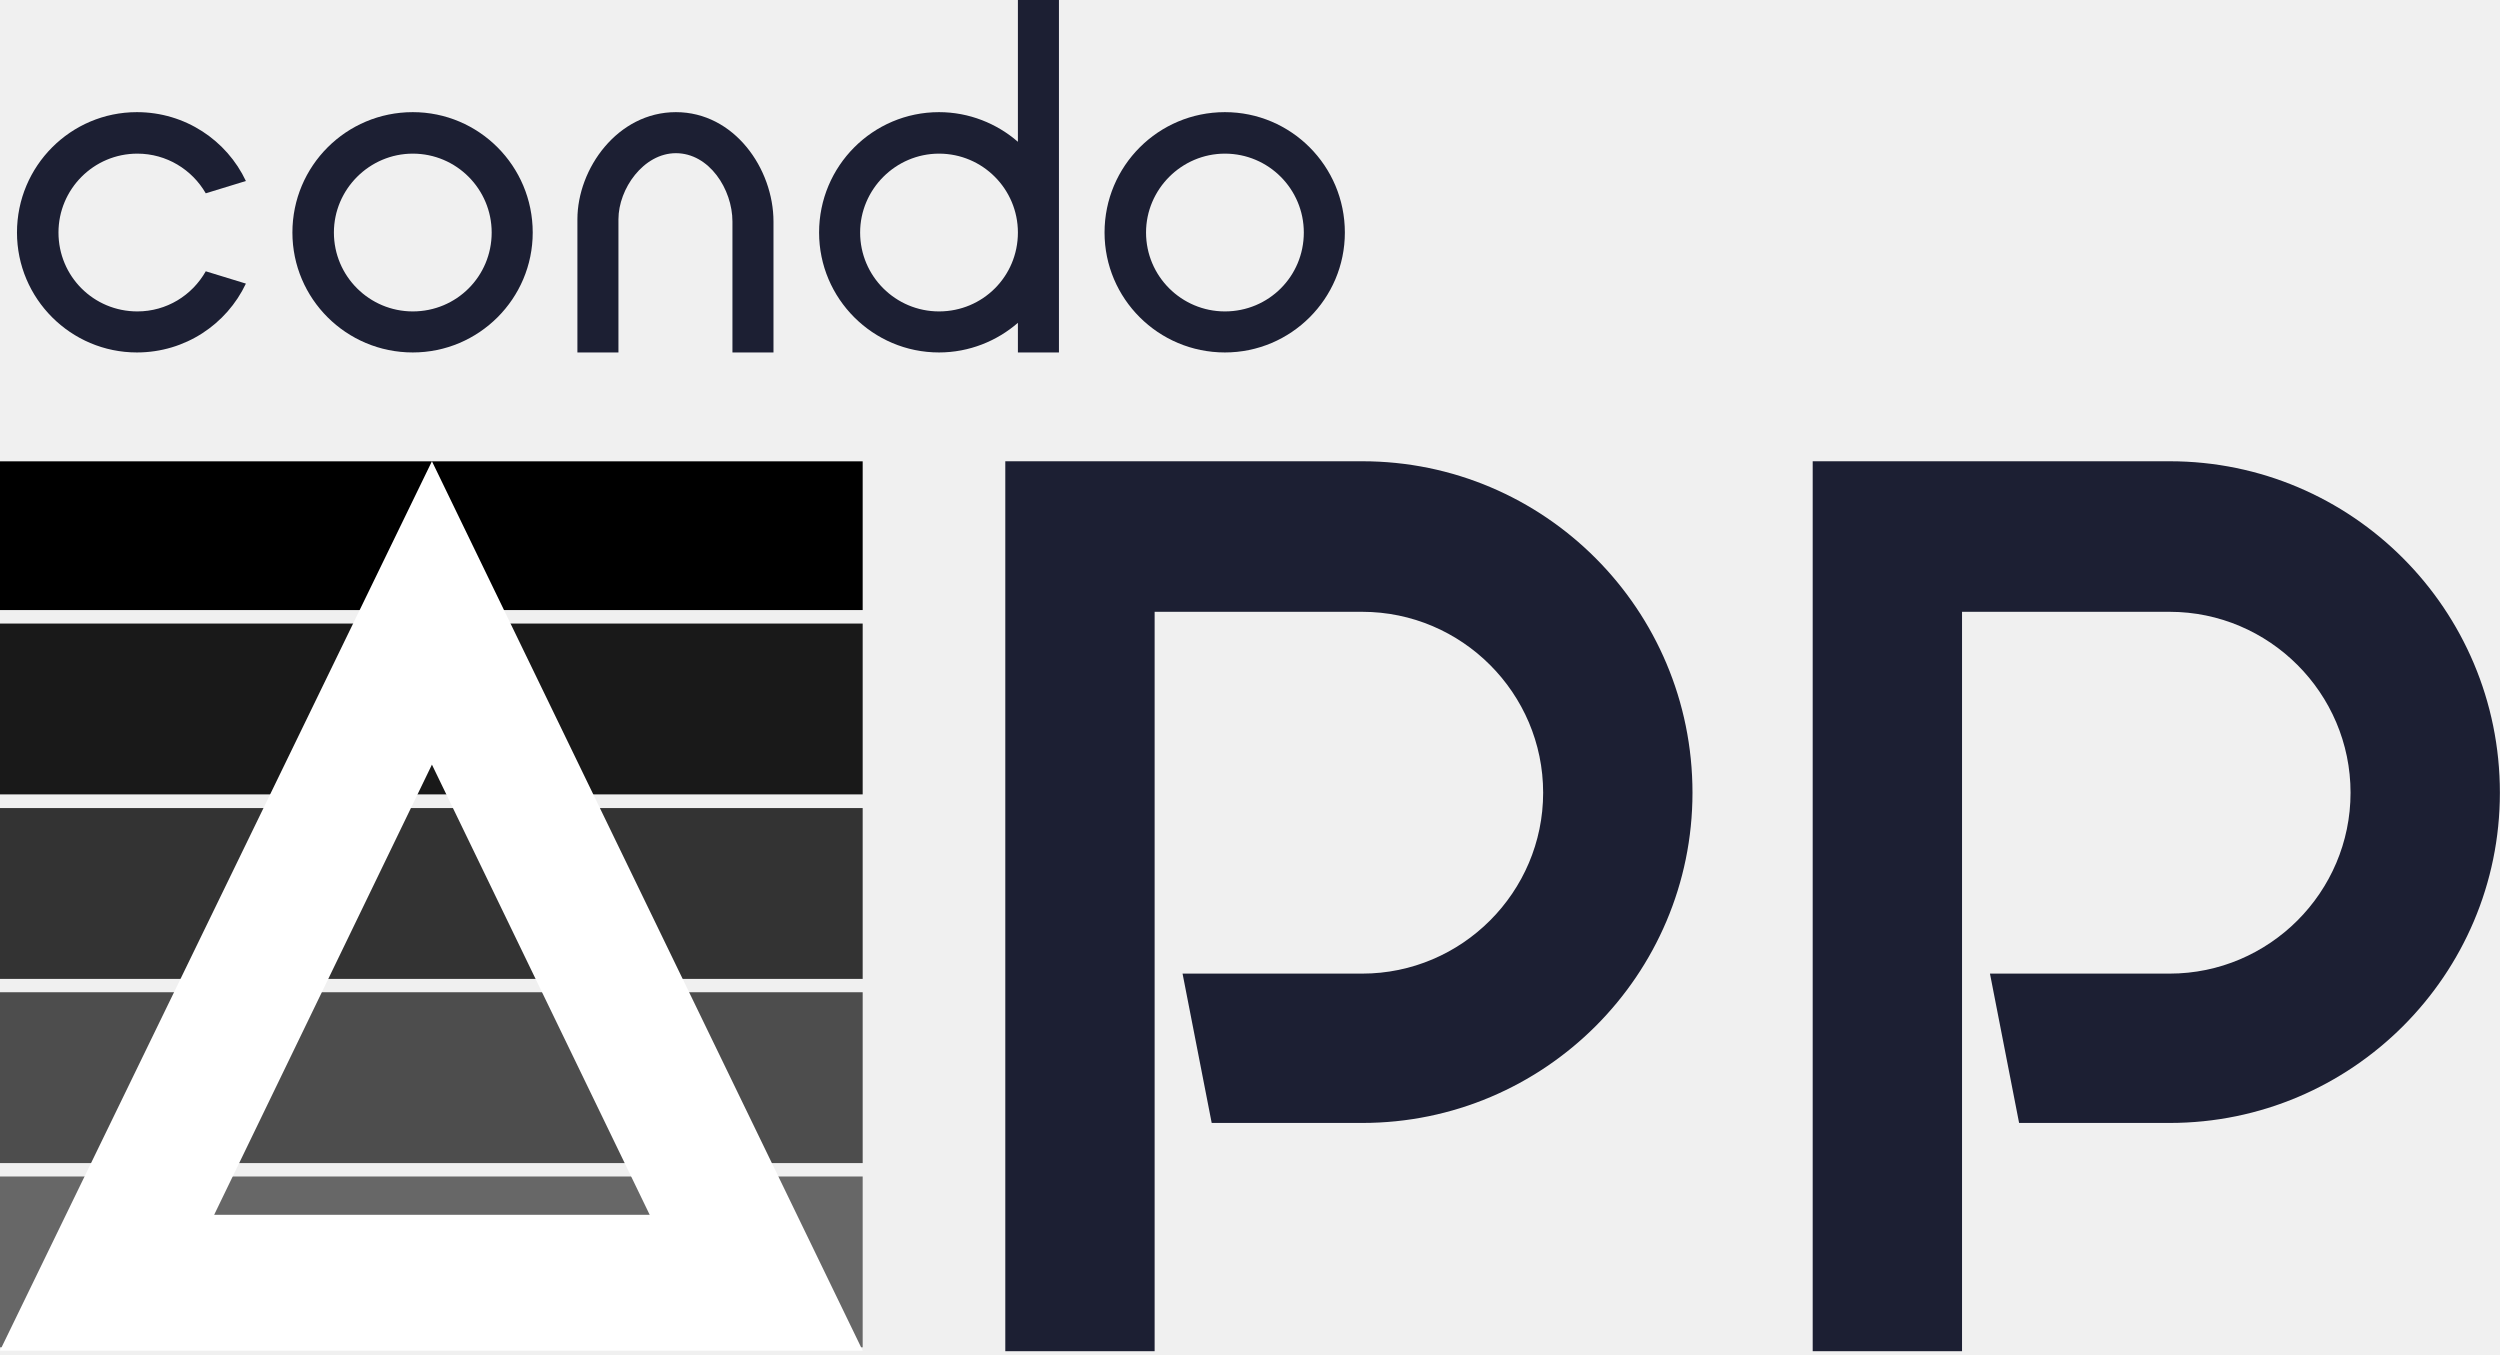
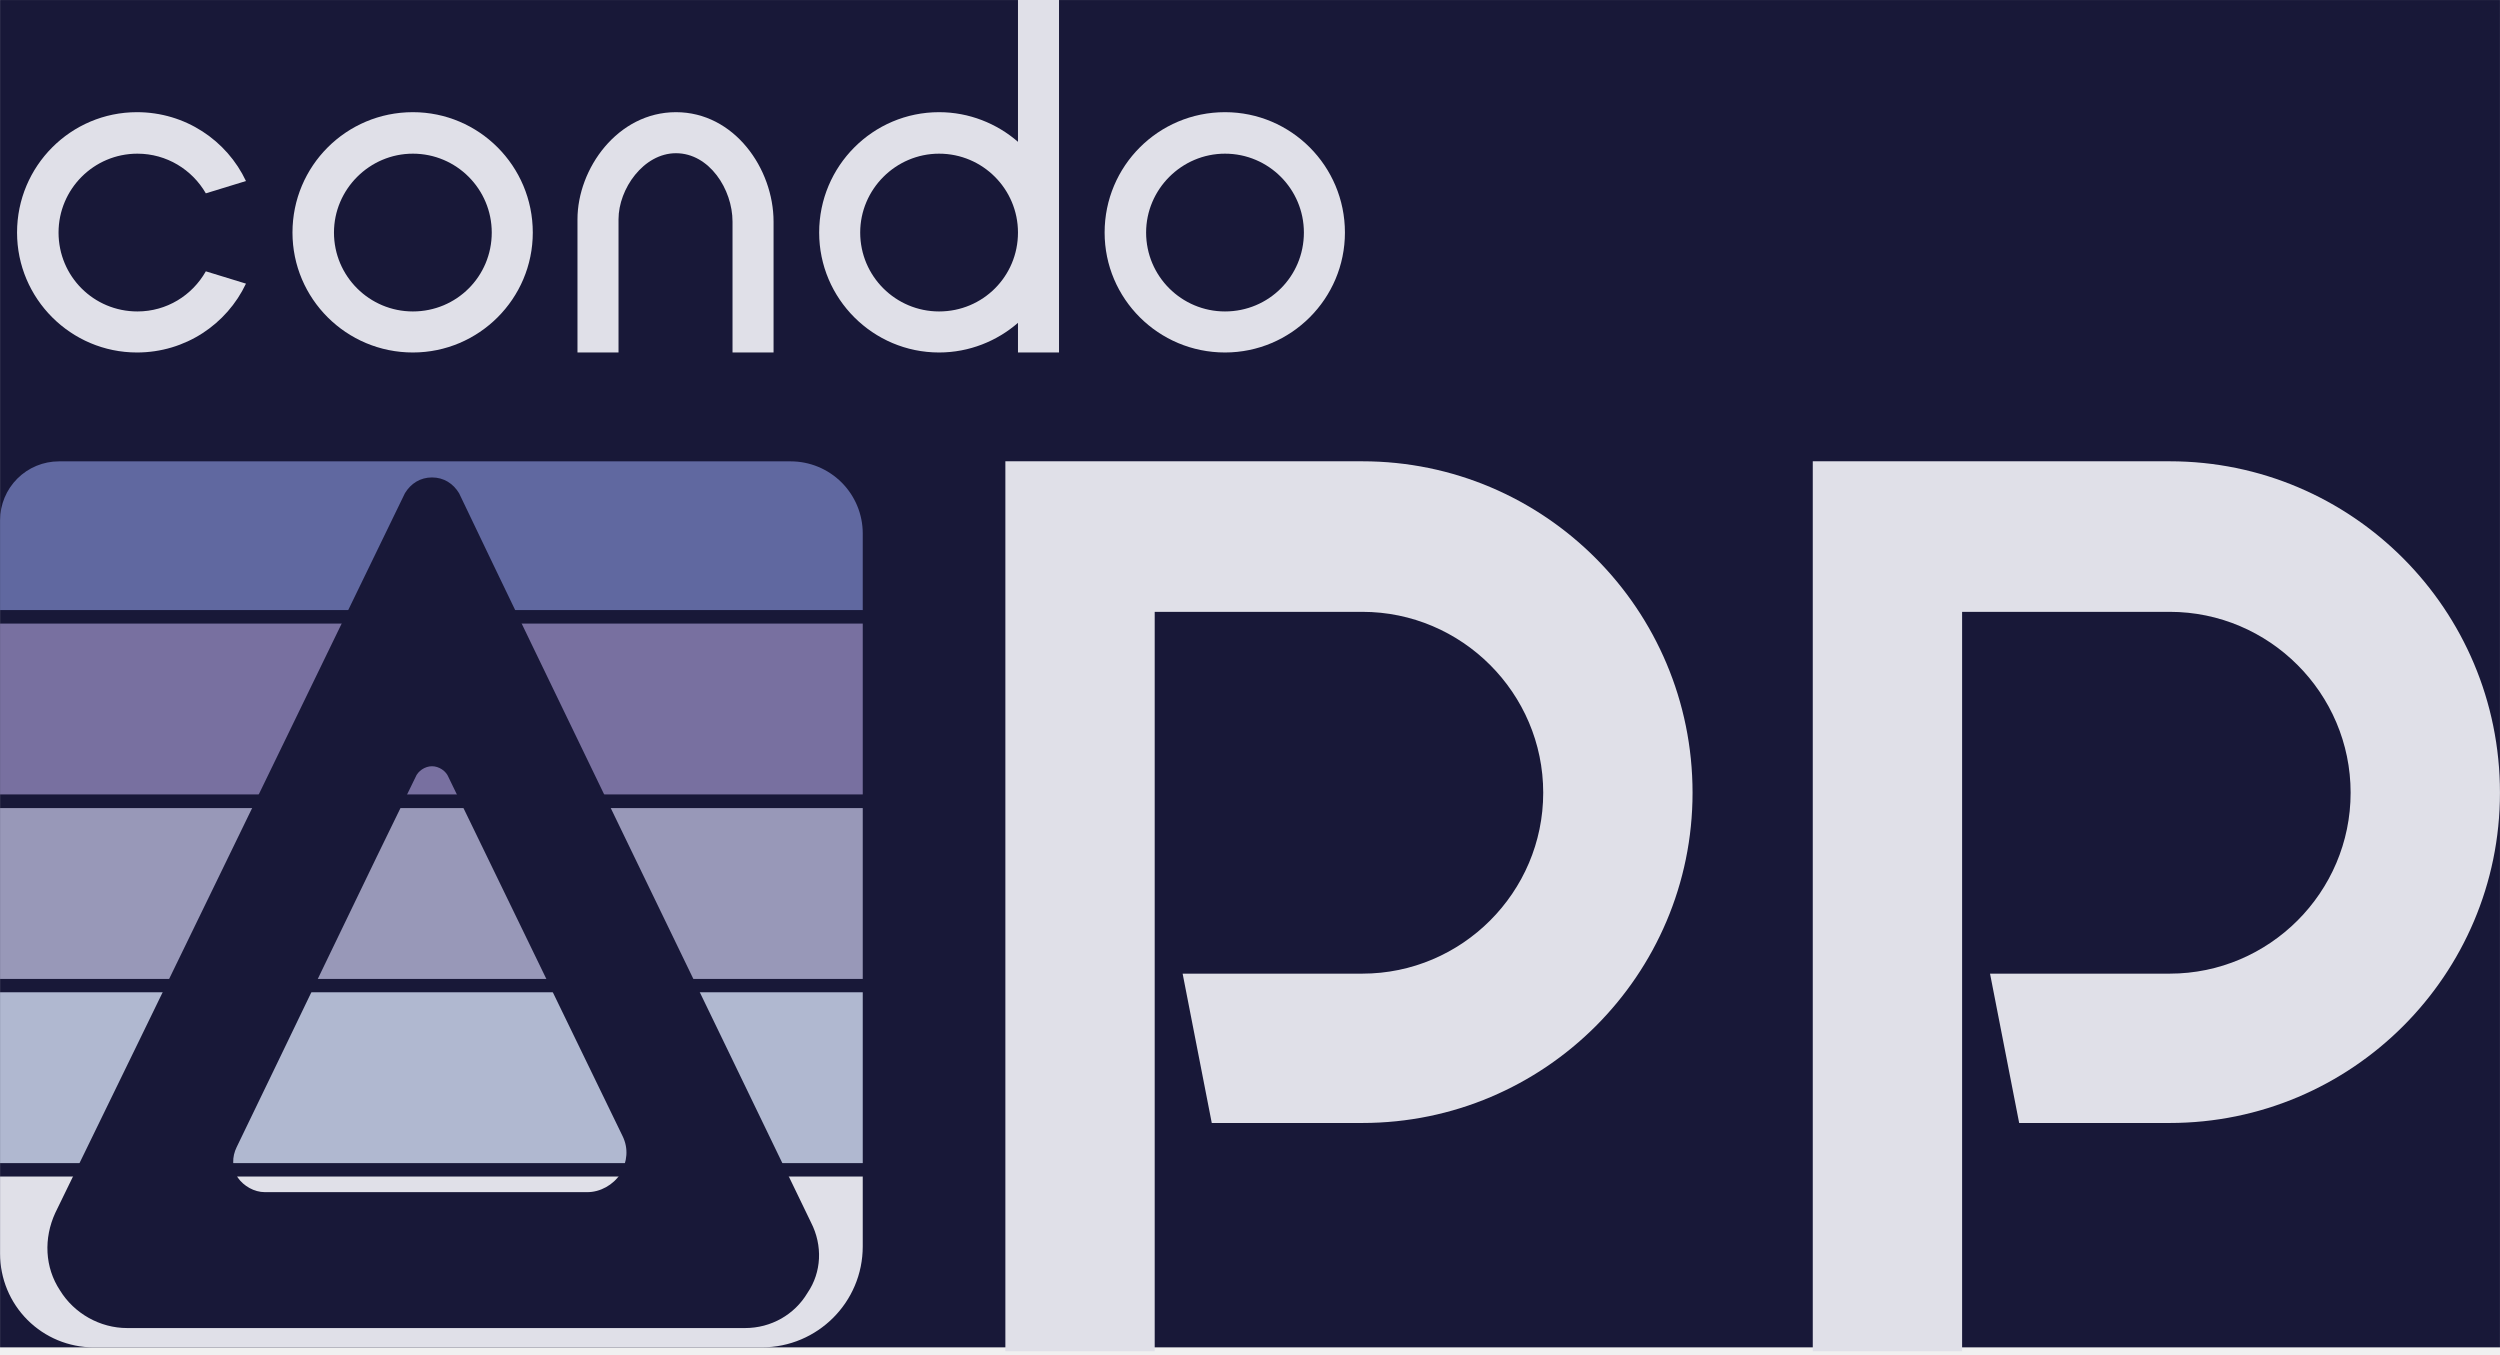
<svg xmlns="http://www.w3.org/2000/svg" width="100%" height="100%" viewBox="0 0 441 239" version="1.1" xml:space="preserve" style="fill-rule:evenodd;clip-rule:evenodd;stroke-linejoin:round;stroke-miterlimit:2;">
-   <g transform="matrix(1,0,0,1,-957,-396.9)">
-     <g id="Logo">
-       <g transform="matrix(0.332748,0,0,0.332748,726.211,313.524)">
-         <g transform="matrix(241.74,0,0,241.74,690.5,437.417)">
-           <path d="M0.464,-0.178C0.434,-0.125 0.378,-0.09 0.314,-0.09C0.218,-0.09 0.141,-0.167 0.141,-0.263C0.141,-0.358 0.218,-0.436 0.314,-0.436C0.378,-0.436 0.434,-0.401 0.464,-0.349L0.552,-0.376C0.51,-0.465 0.419,-0.527 0.313,-0.527C0.168,-0.527 0.05,-0.409 0.05,-0.263C0.05,-0.118 0.168,-0 0.313,-0C0.419,-0 0.51,-0.062 0.552,-0.151L0.464,-0.178Z" style="fill:rgb(28,31,51);fill-rule:nonzero;" />
+   <g transform="matrix(1,0,0,1,0.0126483,0.00532976)">
+     <g id="Layer1">
+       <rect x="0" y="0" width="440.98" height="237.669" style="fill:rgb(24,24,56);" />
+     </g>
+     <g transform="matrix(1,0,0,1,-957,-396.9)">
+       <g id="Logo">
+         <g transform="matrix(0.332748,0,0,0.332748,726.211,313.524)">
+           <g transform="matrix(241.74,0,0,241.74,690.5,437.417)">
+             <path d="M0.464,-0.178C0.434,-0.125 0.378,-0.09 0.314,-0.09C0.218,-0.09 0.141,-0.167 0.141,-0.263C0.141,-0.358 0.218,-0.436 0.314,-0.436C0.378,-0.436 0.434,-0.401 0.464,-0.349L0.552,-0.376C0.51,-0.465 0.419,-0.527 0.313,-0.527C0.168,-0.527 0.05,-0.409 0.05,-0.263C0.05,-0.118 0.168,-0 0.313,-0C0.419,-0 0.51,-0.062 0.552,-0.151L0.464,-0.178Z" style="fill:rgb(224,224,232);fill-rule:nonzero;" />
+           </g>
+           <g transform="matrix(241.74,0,0,241.74,836.269,437.417)">
+             <path d="M0.315,-0.527C0.169,-0.527 0.051,-0.409 0.051,-0.263C0.051,-0.118 0.169,-0 0.315,-0C0.46,-0 0.578,-0.118 0.578,-0.263C0.578,-0.409 0.46,-0.527 0.315,-0.527ZM0.488,-0.263C0.488,-0.167 0.411,-0.09 0.315,-0.09C0.22,-0.09 0.142,-0.167 0.142,-0.263C0.142,-0.358 0.22,-0.436 0.315,-0.436C0.411,-0.436 0.488,-0.358 0.488,-0.263Z" style="fill:rgb(224,224,232);fill-rule:nonzero;" />
+           </g>
+           <g transform="matrix(241.74,0,0,241.74,987.357,437.417)">
+             <path d="M0.481,-0L0.481,-0.287C0.481,-0.403 0.395,-0.527 0.267,-0.527C0.139,-0.527 0.051,-0.403 0.051,-0.292L0.051,-0L0.141,-0L0.141,-0.292C0.141,-0.359 0.196,-0.437 0.267,-0.437C0.34,-0.437 0.391,-0.358 0.391,-0.287L0.391,-0L0.481,-0Z" style="fill:rgb(224,224,232);fill-rule:nonzero;" />
+           </g>
+           <g transform="matrix(241.74,0,0,241.74,1115.48,437.417)">
+             <path d="M0.487,-0.773L0.487,-0.462C0.441,-0.502 0.38,-0.527 0.314,-0.527C0.169,-0.527 0.051,-0.409 0.051,-0.263C0.051,-0.118 0.169,-0 0.314,-0C0.38,-0 0.441,-0.025 0.487,-0.065L0.487,-0L0.577,-0L0.577,-0.773L0.487,-0.773ZM0.314,-0.09C0.219,-0.09 0.141,-0.167 0.141,-0.263C0.141,-0.358 0.219,-0.436 0.314,-0.436C0.41,-0.436 0.487,-0.358 0.487,-0.263C0.487,-0.167 0.41,-0.09 0.314,-0.09Z" style="fill:rgb(224,224,232);fill-rule:nonzero;" />
+           </g>
+           <g transform="matrix(241.74,0,0,241.74,1266.81,437.417)">
+             <path d="M0.315,-0.527C0.169,-0.527 0.051,-0.409 0.051,-0.263C0.051,-0.118 0.169,-0 0.315,-0C0.46,-0 0.578,-0.118 0.578,-0.263C0.578,-0.409 0.46,-0.527 0.315,-0.527ZM0.488,-0.263C0.488,-0.167 0.411,-0.09 0.315,-0.09C0.22,-0.09 0.142,-0.167 0.142,-0.263C0.142,-0.358 0.22,-0.436 0.315,-0.436C0.411,-0.436 0.488,-0.358 0.488,-0.263Z" style="fill:rgb(224,224,232);fill-rule:nonzero;" />
+           </g>
        </g>
-         <g transform="matrix(241.74,0,0,241.74,836.269,437.417)">
-           <path d="M0.315,-0.527C0.169,-0.527 0.051,-0.409 0.051,-0.263C0.051,-0.118 0.169,-0 0.315,-0C0.46,-0 0.578,-0.118 0.578,-0.263C0.578,-0.409 0.46,-0.527 0.315,-0.527ZM0.488,-0.263C0.488,-0.167 0.411,-0.09 0.315,-0.09C0.22,-0.09 0.142,-0.167 0.142,-0.263C0.142,-0.358 0.22,-0.436 0.315,-0.436C0.411,-0.436 0.488,-0.358 0.488,-0.263Z" style="fill:rgb(28,31,51);fill-rule:nonzero;" />
+         <g transform="matrix(0.962597,0,0,0.962597,199.318,0.0183466)">
+           <g transform="matrix(222.492,0,0,222.492,960,659.917)">
+             <path d="M0.345,-0.733L0.051,-0.733L0.051,-0L0.174,-0L0.174,-0.609L0.345,-0.609C0.427,-0.609 0.494,-0.542 0.494,-0.46C0.494,-0.378 0.427,-0.311 0.345,-0.311L0.197,-0.311L0.221,-0.188L0.345,-0.188C0.495,-0.188 0.617,-0.31 0.617,-0.46C0.617,-0.611 0.495,-0.733 0.345,-0.733Z" style="fill:rgb(224,224,232);fill-rule:nonzero;" />
+           </g>
+           <g transform="matrix(222.492,0,0,222.492,1107.96,659.917)">
+             <path d="M0.345,-0.733L0.051,-0.733L0.051,-0L0.174,-0L0.174,-0.609L0.345,-0.609C0.427,-0.609 0.494,-0.542 0.494,-0.46C0.494,-0.378 0.427,-0.311 0.345,-0.311L0.197,-0.311L0.221,-0.188L0.345,-0.188C0.495,-0.188 0.617,-0.31 0.617,-0.46C0.617,-0.611 0.495,-0.733 0.345,-0.733Z" style="fill:rgb(224,224,232);fill-rule:nonzero;" />
+           </g>
        </g>
-         <g transform="matrix(241.74,0,0,241.74,987.357,437.417)">
-           <path d="M0.481,-0L0.481,-0.287C0.481,-0.403 0.395,-0.527 0.267,-0.527C0.139,-0.527 0.051,-0.403 0.051,-0.292L0.051,-0L0.141,-0L0.141,-0.292C0.141,-0.359 0.196,-0.437 0.267,-0.437C0.34,-0.437 0.391,-0.358 0.391,-0.287L0.391,-0L0.481,-0Z" style="fill:rgb(28,31,51);fill-rule:nonzero;" />
+         <g transform="matrix(0.792584,0,0,0.807211,379.595,228.878)">
+           <path d="M920.509,465.25L728.509,465.25L728.509,482.128C728.509,487.553 730.704,492.756 734.611,496.592C738.517,500.428 743.816,502.583 749.341,502.583C785.726,502.583 860.544,502.583 898.044,502.583C910.451,502.583 920.509,492.708 920.509,480.526L920.509,465.25Z" style="fill:rgb(224,224,232);" />
        </g>
-         <g transform="matrix(241.74,0,0,241.74,1115.48,437.417)">
-           <path d="M0.487,-0.773L0.487,-0.462C0.441,-0.502 0.38,-0.527 0.314,-0.527C0.169,-0.527 0.051,-0.409 0.051,-0.263C0.051,-0.118 0.169,-0 0.314,-0C0.38,-0 0.441,-0.025 0.487,-0.065L0.487,-0L0.577,-0L0.577,-0.773L0.487,-0.773ZM0.314,-0.09C0.219,-0.09 0.141,-0.167 0.141,-0.263C0.141,-0.358 0.219,-0.436 0.314,-0.436C0.41,-0.436 0.487,-0.358 0.487,-0.263C0.487,-0.167 0.41,-0.09 0.314,-0.09Z" style="fill:rgb(28,31,51);fill-rule:nonzero;" />
+         <g transform="matrix(0.792584,0,0,0.807211,379.595,196.377)">
+           <rect x="728.509" y="465.25" width="192" height="37.333" style="fill:rgb(176,184,208);" />
        </g>
-         <g transform="matrix(241.74,0,0,241.74,1266.81,437.417)">
-           <path d="M0.315,-0.527C0.169,-0.527 0.051,-0.409 0.051,-0.263C0.051,-0.118 0.169,-0 0.315,-0C0.46,-0 0.578,-0.118 0.578,-0.263C0.578,-0.409 0.46,-0.527 0.315,-0.527ZM0.488,-0.263C0.488,-0.167 0.411,-0.09 0.315,-0.09C0.22,-0.09 0.142,-0.167 0.142,-0.263C0.142,-0.358 0.22,-0.436 0.315,-0.436C0.411,-0.436 0.488,-0.358 0.488,-0.263Z" style="fill:rgb(28,31,51);fill-rule:nonzero;" />
+         <g transform="matrix(0.792584,0,0,0.807211,379.595,163.887)">
+           <rect x="728.509" y="465.25" width="192" height="37.333" style="fill:rgb(152,152,184);" />
        </g>
-       </g>
-       <g transform="matrix(0.962597,0,0,0.962597,199.318,0.0183466)">
-         <g transform="matrix(222.492,0,0,222.492,960,659.917)">
-           <path d="M0.345,-0.733L0.051,-0.733L0.051,-0L0.174,-0L0.174,-0.609L0.345,-0.609C0.427,-0.609 0.494,-0.542 0.494,-0.46C0.494,-0.378 0.427,-0.311 0.345,-0.311L0.197,-0.311L0.221,-0.188L0.345,-0.188C0.495,-0.188 0.617,-0.31 0.617,-0.46C0.617,-0.611 0.495,-0.733 0.345,-0.733Z" style="fill:rgb(28,31,51);fill-rule:nonzero;" />
+         <g transform="matrix(0.792584,0,0,0.807211,379.595,131.34)">
+           <rect x="728.509" y="465.25" width="192" height="37.333" style="fill:rgb(120,112,160);" />
        </g>
-         <g transform="matrix(222.492,0,0,222.492,1107.96,659.917)">
-           <path d="M0.345,-0.733L0.051,-0.733L0.051,-0L0.174,-0L0.174,-0.609L0.345,-0.609C0.427,-0.609 0.494,-0.542 0.494,-0.46C0.494,-0.378 0.427,-0.311 0.345,-0.311L0.197,-0.311L0.221,-0.188L0.345,-0.188C0.495,-0.188 0.617,-0.31 0.617,-0.46C0.617,-0.611 0.495,-0.733 0.345,-0.733Z" style="fill:rgb(28,31,51);fill-rule:nonzero;" />
+         <g transform="matrix(0.792584,0,0,0.702757,379.595,151.321)">
+           <path d="M920.509,483.35C920.509,478.549 918.818,473.946 915.808,470.551C912.799,467.157 908.717,465.25 904.46,465.25C867.266,465.25 775.747,465.25 741.619,465.25C738.142,465.25 734.808,466.808 732.349,469.581C729.89,472.354 728.509,476.115 728.509,480.036C728.509,490.464 728.509,502.583 728.509,502.583L920.509,502.583L920.509,483.35Z" style="fill:rgb(96,104,160);" />
        </g>
-       </g>
-       <g transform="matrix(0.792584,0,0,0.807211,379.595,228.878)">
-         <rect x="728.509" y="465.25" width="192" height="37.333" style="fill:rgb(103,103,103);" />
-       </g>
-       <g transform="matrix(0.792584,0,0,0.807211,379.595,196.377)">
-         <rect x="728.509" y="465.25" width="192" height="37.333" style="fill:rgb(77,77,77);" />
-       </g>
-       <g transform="matrix(0.792584,0,0,0.807211,379.595,163.887)">
-         <rect x="728.509" y="465.25" width="192" height="37.333" style="fill:rgb(51,51,51);" />
-       </g>
-       <g transform="matrix(0.792584,0,0,0.807211,379.595,131.34)">
-         <rect x="728.509" y="465.25" width="192" height="37.333" style="fill:rgb(25,25,25);" />
-       </g>
-       <g transform="matrix(0.792584,0,0,0.702757,379.595,151.321)">
-         <rect x="728.509" y="465.25" width="192" height="37.333" />
-       </g>
-       <g transform="matrix(0.84805,0,0,0.874211,410.484,24.3809)">
-         <g transform="matrix(244.847,0,0,244.847,632.426,698.667)">
-           <path d="M0.416,-0.733L0.049,-0L0.782,-0L0.416,-0.733ZM0.416,-0.483L0.601,-0.112L0.231,-0.112L0.416,-0.483Z" style="fill:white;fill-rule:nonzero;" />
+         <g transform="matrix(207.642,0,0,214.048,946.813,631.163)">
+           <g>
+             <path d="M0.439,-0.688C0.434,-0.696 0.426,-0.701 0.416,-0.701C0.406,-0.701 0.398,-0.696 0.393,-0.688C0.334,-0.57 0.176,-0.254 0.096,-0.095C0.086,-0.074 0.087,-0.05 0.1,-0.031C0.112,-0.012 0.134,0 0.157,0L0.682,0C0.704,-0 0.724,-0.011 0.735,-0.029C0.747,-0.046 0.748,-0.068 0.738,-0.087C0.66,-0.244 0.498,-0.568 0.439,-0.688ZM0.402,-0.454C0.404,-0.459 0.41,-0.463 0.416,-0.463C0.422,-0.463 0.428,-0.459 0.43,-0.454C0.462,-0.39 0.539,-0.236 0.578,-0.158C0.583,-0.148 0.582,-0.137 0.576,-0.127C0.57,-0.118 0.559,-0.112 0.548,-0.112L0.274,-0.112C0.265,-0.112 0.256,-0.117 0.251,-0.124C0.246,-0.132 0.246,-0.141 0.25,-0.149C0.287,-0.223 0.368,-0.387 0.402,-0.454Z" style="fill:rgb(24,24,56);fill-rule:nonzero;" />
+           </g>
        </g>
      </g>
    </g>
  </g>
</svg>
